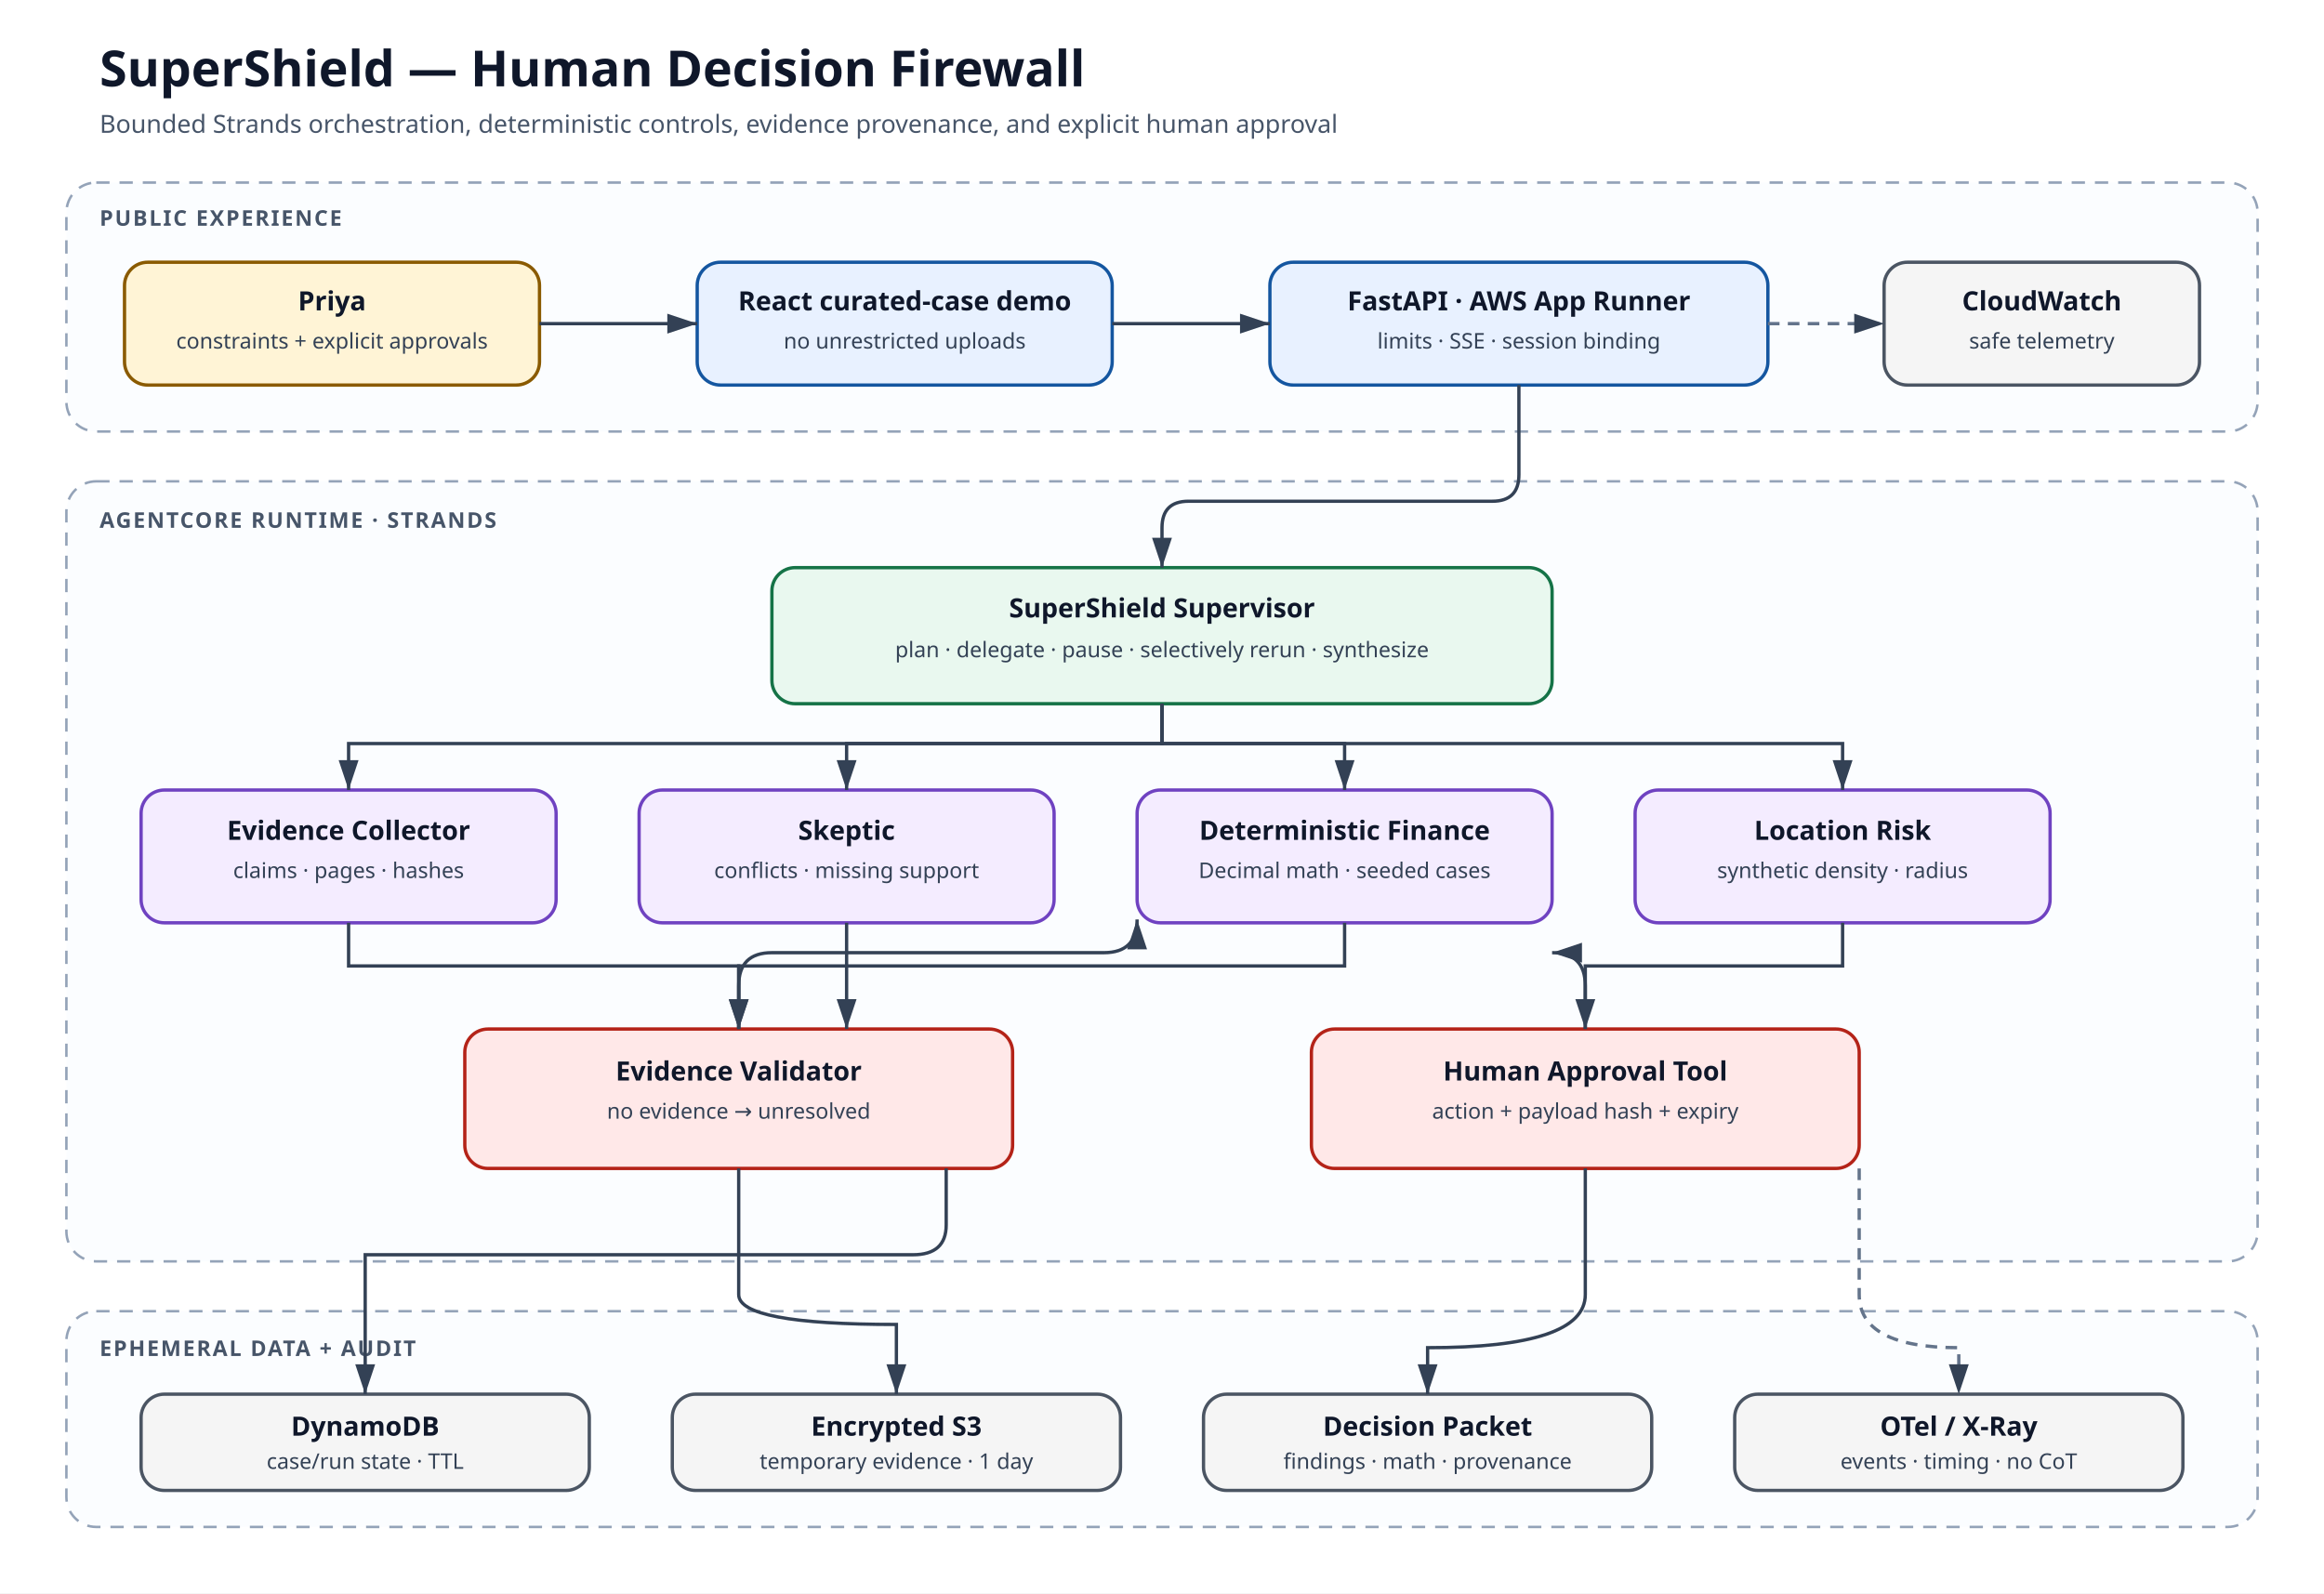
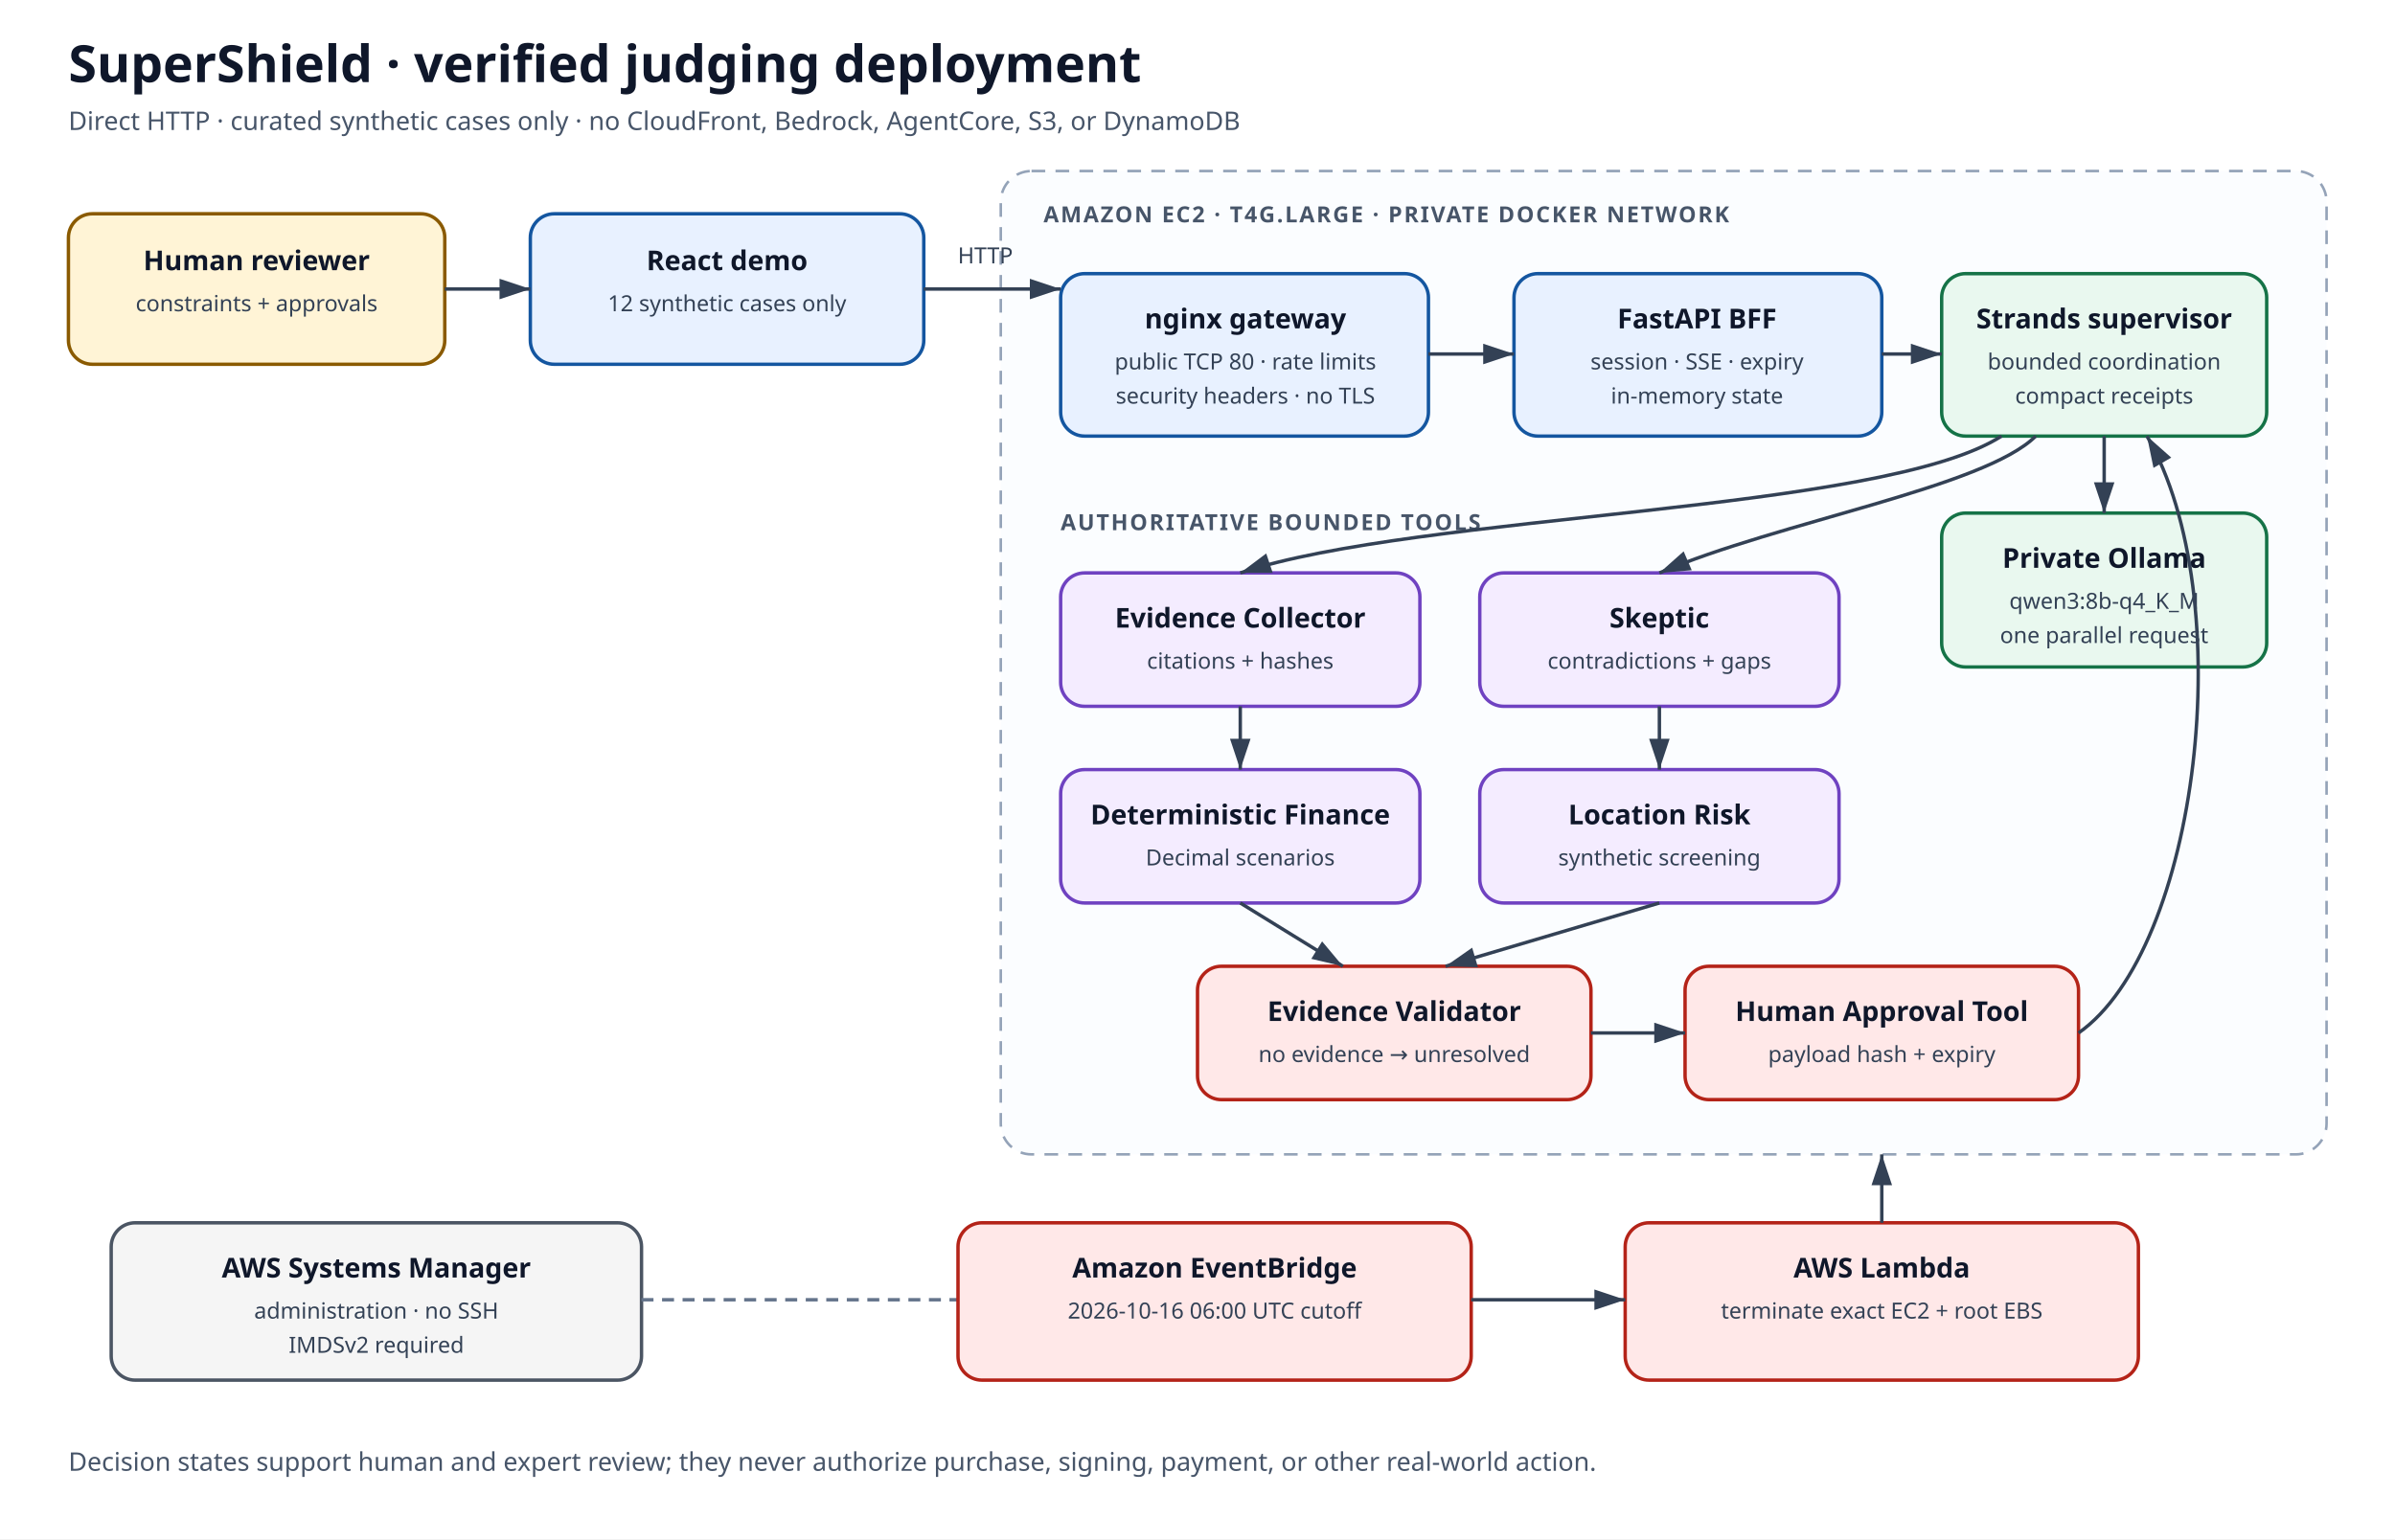
- <svg xmlns="http://www.w3.org/2000/svg" width="1400" height="960" viewBox="0 0 1400 960" role="img" aria-labelledby="title desc">
+ <svg xmlns="http://www.w3.org/2000/svg" width="1400" height="900" viewBox="0 0 1400 900" role="img" aria-labelledby="title desc">
  <defs>
    <marker id="arrow" markerWidth="10" markerHeight="10" refX="9" refY="3" orient="auto">
      <path d="M0,0 L0,6 L9,3 z" fill="#334155" />
    </marker>
    <style>
      .title{font:700 30px system-ui,sans-serif;fill:#0f172a}.sub{font:400 15px system-ui,sans-serif;fill:#475569}
      .h{font:700 16px system-ui,sans-serif;fill:#0f172a}.t{font:400 13px system-ui,sans-serif;fill:#334155}
      .box{stroke-width:2;rx:14}.edge{fill:#e8f1ff;stroke:#1456a0}.agent{fill:#e9f8ef;stroke:#157347}
      .tool{fill:#f4ecff;stroke:#6f42c1}.guard{fill:#ffe8e8;stroke:#b42318}.data{fill:#f5f5f5;stroke:#4b5563}.human{fill:#fff4d6;stroke:#8a5a00}
      .line{stroke:#334155;stroke-width:2;fill:none;marker-end:url(#arrow)}.dash{stroke:#64748b;stroke-width:2;stroke-dasharray:7 5;fill:none;marker-end:url(#arrow)}
      .zone{fill:#fbfdff;stroke:#94a3b8;stroke-width:1.5;stroke-dasharray:8 6;rx:18}.label{font:700 13px system-ui,sans-serif;fill:#475569;letter-spacing:.08em}
    </style>
  </defs>
-   <rect width="1400" height="960" fill="#ffffff" />
-   <text x="60" y="52" class="title">SuperShield — Human Decision Firewall</text>
-   <text x="60" y="80" class="sub">Bounded Strands orchestration, deterministic controls, evidence provenance, and explicit human approval</text>
-   <rect x="40" y="110" width="1320" height="150" class="zone" />
-   <text x="60" y="136" class="label">PUBLIC EXPERIENCE</text>
-   <rect x="75" y="158" width="250" height="74" class="box human" />
-   <text x="200" y="187" text-anchor="middle" class="h">Priya</text>
-   <text x="200" y="210" text-anchor="middle" class="t">constraints + explicit approvals</text>
-   <rect x="420" y="158" width="250" height="74" class="box edge" />
-   <text x="545" y="187" text-anchor="middle" class="h">React curated-case demo</text>
-   <text x="545" y="210" text-anchor="middle" class="t">no unrestricted uploads</text>
-   <rect x="765" y="158" width="300" height="74" class="box edge" />
-   <text x="915" y="187" text-anchor="middle" class="h">FastAPI · AWS App Runner</text>
-   <text x="915" y="210" text-anchor="middle" class="t">limits · SSE · session binding</text>
-   <rect x="1135" y="158" width="190" height="74" class="box data" />
-   <text x="1230" y="187" text-anchor="middle" class="h">CloudWatch</text>
-   <text x="1230" y="210" text-anchor="middle" class="t">safe telemetry</text>
-   <path d="M325 195 H420" class="line" />
-   <path d="M670 195 H765" class="line" />
-   <path d="M1065 195 H1135" class="dash" />
-   <rect x="40" y="290" width="1320" height="470" class="zone" />
-   <text x="60" y="318" class="label">AGENTCORE RUNTIME · STRANDS</text>
-   <rect x="465" y="342" width="470" height="82" class="box agent" />
-   <text x="700" y="372" text-anchor="middle" class="h">SuperShield Supervisor</text>
-   <text x="700" y="396" text-anchor="middle" class="t">plan · delegate · pause · selectively rerun · synthesize</text>
-   <path d="M915 232 V286 Q915 302 899 302 H716 Q700 302 700 318 V342" class="line" />
-   <rect x="85" y="476" width="250" height="80" class="box tool" />
-   <text x="210" y="506" text-anchor="middle" class="h">Evidence Collector</text>
-   <text x="210" y="529" text-anchor="middle" class="t">claims · pages · hashes</text>
-   <rect x="385" y="476" width="250" height="80" class="box tool" />
-   <text x="510" y="506" text-anchor="middle" class="h">Skeptic</text>
-   <text x="510" y="529" text-anchor="middle" class="t">conflicts · missing support</text>
-   <rect x="685" y="476" width="250" height="80" class="box tool" />
-   <text x="810" y="506" text-anchor="middle" class="h">Deterministic Finance</text>
-   <text x="810" y="529" text-anchor="middle" class="t">Decimal math · seeded cases</text>
-   <rect x="985" y="476" width="250" height="80" class="box tool" />
-   <text x="1110" y="506" text-anchor="middle" class="h">Location Risk</text>
-   <text x="1110" y="529" text-anchor="middle" class="t">synthetic density · radius</text>
-   <path d="M700 424 V448 H210 V476" class="line" />
-   <path d="M700 424 V448 H510 V476" class="line" />
-   <path d="M700 424 V448 H810 V476" class="line" />
-   <path d="M700 424 V448 H1110 V476" class="line" />
-   <rect x="280" y="620" width="330" height="84" class="box guard" />
-   <text x="445" y="651" text-anchor="middle" class="h">Evidence Validator</text>
-   <text x="445" y="674" text-anchor="middle" class="t">no evidence → unresolved</text>
-   <rect x="790" y="620" width="330" height="84" class="box guard" />
-   <text x="955" y="651" text-anchor="middle" class="h">Human Approval Tool</text>
-   <text x="955" y="674" text-anchor="middle" class="t">action + payload hash + expiry</text>
-   <path d="M210 556 V582 H445 V620" class="line" />
-   <path d="M510 556 V620" class="line" />
-   <path d="M810 556 V582 H445 V620" class="line" />
-   <path d="M1110 556 V582 H955 V620" class="line" />
-   <path d="M445 620 V594 Q445 574 465 574 H665 Q685 574 685 554" class="line" />
-   <path d="M955 620 V594 Q955 574 935 574" class="line" />
-   <rect x="40" y="790" width="1320" height="130" class="zone" />
-   <text x="60" y="817" class="label">EPHEMERAL DATA + AUDIT</text>
-   <rect x="85" y="840" width="270" height="58" class="box data" />
-   <text x="220" y="865" text-anchor="middle" class="h">DynamoDB</text>
-   <text x="220" y="885" text-anchor="middle" class="t">case/run state · TTL</text>
-   <rect x="405" y="840" width="270" height="58" class="box data" />
-   <text x="540" y="865" text-anchor="middle" class="h">Encrypted S3</text>
-   <text x="540" y="885" text-anchor="middle" class="t">temporary evidence · 1 day</text>
-   <rect x="725" y="840" width="270" height="58" class="box data" />
-   <text x="860" y="865" text-anchor="middle" class="h">Decision Packet</text>
-   <text x="860" y="885" text-anchor="middle" class="t">findings · math · provenance</text>
-   <rect x="1045" y="840" width="270" height="58" class="box data" />
-   <text x="1180" y="865" text-anchor="middle" class="h">OTel / X-Ray</text>
-   <text x="1180" y="885" text-anchor="middle" class="t">events · timing · no CoT</text>
-   <path d="M570 704 V738 Q570 756 550 756 H220 V840" class="line" />
-   <path d="M445 704 V780 Q445 798 540 798 V840" class="line" />
-   <path d="M955 704 V780 Q955 812 860 812 V840" class="line" />
-   <path d="M1120 704 V780 Q1120 812 1180 812 V840" class="dash" />
+   <rect width="1400" height="900" fill="#ffffff" />
+   <text x="40" y="48" class="title">SuperShield · verified judging deployment</text>
+   <text x="40" y="76" class="sub">Direct HTTP · curated synthetic cases only · no CloudFront, Bedrock, AgentCore, S3, or DynamoDB</text>
+   <rect x="40" y="125" width="220" height="88" class="box human" />
+   <text x="150" y="158" text-anchor="middle" class="h">Human reviewer</text>
+   <text x="150" y="182" text-anchor="middle" class="t">constraints + approvals</text>
+   <rect x="310" y="125" width="230" height="88" class="box edge" />
+   <text x="425" y="158" text-anchor="middle" class="h">React demo</text>
+   <text x="425" y="182" text-anchor="middle" class="t">12 synthetic cases only</text>
+   <path d="M260 169 H310" class="line" />
+   <rect x="585" y="100" width="775" height="575" class="zone" />
+   <text x="610" y="130" class="label">AMAZON EC2 · T4G.LARGE · PRIVATE DOCKER NETWORK</text>
+   <rect x="620" y="160" width="215" height="95" class="box edge" />
+   <text x="728" y="192" text-anchor="middle" class="h">nginx gateway</text>
+   <text x="728" y="216" text-anchor="middle" class="t">public TCP 80 · rate limits</text>
+   <text x="728" y="236" text-anchor="middle" class="t">security headers · no TLS</text>
+   <path d="M540 169 H620" class="line" />
+   <text x="576" y="154" text-anchor="middle" class="t">HTTP</text>
+   <rect x="885" y="160" width="215" height="95" class="box edge" />
+   <text x="992" y="192" text-anchor="middle" class="h">FastAPI BFF</text>
+   <text x="992" y="216" text-anchor="middle" class="t">session · SSE · expiry</text>
+   <text x="992" y="236" text-anchor="middle" class="t">in-memory state</text>
+   <path d="M835 207 H885" class="line" />
+   <rect x="1135" y="160" width="190" height="95" class="box agent" />
+   <text x="1230" y="192" text-anchor="middle" class="h">Strands supervisor</text>
+   <text x="1230" y="216" text-anchor="middle" class="t">bounded coordination</text>
+   <text x="1230" y="236" text-anchor="middle" class="t">compact receipts</text>
+   <path d="M1100 207 H1135" class="line" />
+   <rect x="1135" y="300" width="190" height="90" class="box agent" />
+   <text x="1230" y="332" text-anchor="middle" class="h">Private Ollama</text>
+   <text x="1230" y="356" text-anchor="middle" class="t">qwen3:8b-q4_K_M</text>
+   <text x="1230" y="376" text-anchor="middle" class="t">one parallel request</text>
+   <path d="M1230 255 V300" class="line" />
+   <text x="620" y="310" class="label">AUTHORITATIVE BOUNDED TOOLS</text>
+   <rect x="620" y="335" width="210" height="78" class="box tool" />
+   <text x="725" y="367" text-anchor="middle" class="h">Evidence Collector</text>
+   <text x="725" y="391" text-anchor="middle" class="t">citations + hashes</text>
+   <rect x="865" y="335" width="210" height="78" class="box tool" />
+   <text x="970" y="367" text-anchor="middle" class="h">Skeptic</text>
+   <text x="970" y="391" text-anchor="middle" class="t">contradictions + gaps</text>
+   <rect x="620" y="450" width="210" height="78" class="box tool" />
+   <text x="725" y="482" text-anchor="middle" class="h">Deterministic Finance</text>
+   <text x="725" y="506" text-anchor="middle" class="t">Decimal scenarios</text>
+   <rect x="865" y="450" width="210" height="78" class="box tool" />
+   <text x="970" y="482" text-anchor="middle" class="h">Location Risk</text>
+   <text x="970" y="506" text-anchor="middle" class="t">synthetic screening</text>
+   <path d="M1190 255 C1160 285 1040 305 970 335" class="line" />
+   <path d="M1170 255 C1100 300 830 300 725 335" class="line" />
+   <rect x="700" y="565" width="230" height="78" class="box guard" />
+   <text x="815" y="597" text-anchor="middle" class="h">Evidence Validator</text>
+   <text x="815" y="621" text-anchor="middle" class="t">no evidence → unresolved</text>
+   <rect x="985" y="565" width="230" height="78" class="box guard" />
+   <text x="1100" y="597" text-anchor="middle" class="h">Human Approval Tool</text>
+   <text x="1100" y="621" text-anchor="middle" class="t">payload hash + expiry</text>
+   <path d="M725 413 V450" class="line" />
+   <path d="M970 413 V450" class="line" />
+   <path d="M725 528 L785 565" class="line" />
+   <path d="M970 528 L845 565" class="line" />
+   <path d="M930 604 H985" class="line" />
+   <path d="M1215 604 C1285 555 1310 350 1255 255" class="line" />
+   <rect x="65" y="715" width="310" height="92" class="box data" />
+   <text x="220" y="747" text-anchor="middle" class="h">AWS Systems Manager</text>
+   <text x="220" y="771" text-anchor="middle" class="t">administration · no SSH</text>
+   <text x="220" y="791" text-anchor="middle" class="t">IMDSv2 required</text>
+   <path d="M375 760 H585" class="dash" />
+   <rect x="560" y="715" width="300" height="92" class="box guard" />
+   <text x="710" y="747" text-anchor="middle" class="h">Amazon EventBridge</text>
+   <text x="710" y="771" text-anchor="middle" class="t">2026-10-16 06:00 UTC cutoff</text>
+   <rect x="950" y="715" width="300" height="92" class="box guard" />
+   <text x="1100" y="747" text-anchor="middle" class="h">AWS Lambda</text>
+   <text x="1100" y="771" text-anchor="middle" class="t">terminate exact EC2 + root EBS</text>
+   <path d="M860 760 H950" class="line" />
+   <path d="M1100 715 V675" class="line" />
+   <text x="40" y="860" class="sub">Decision states support human and expert review; they never authorize purchase, signing, payment, or other real-world action.</text>
</svg>
